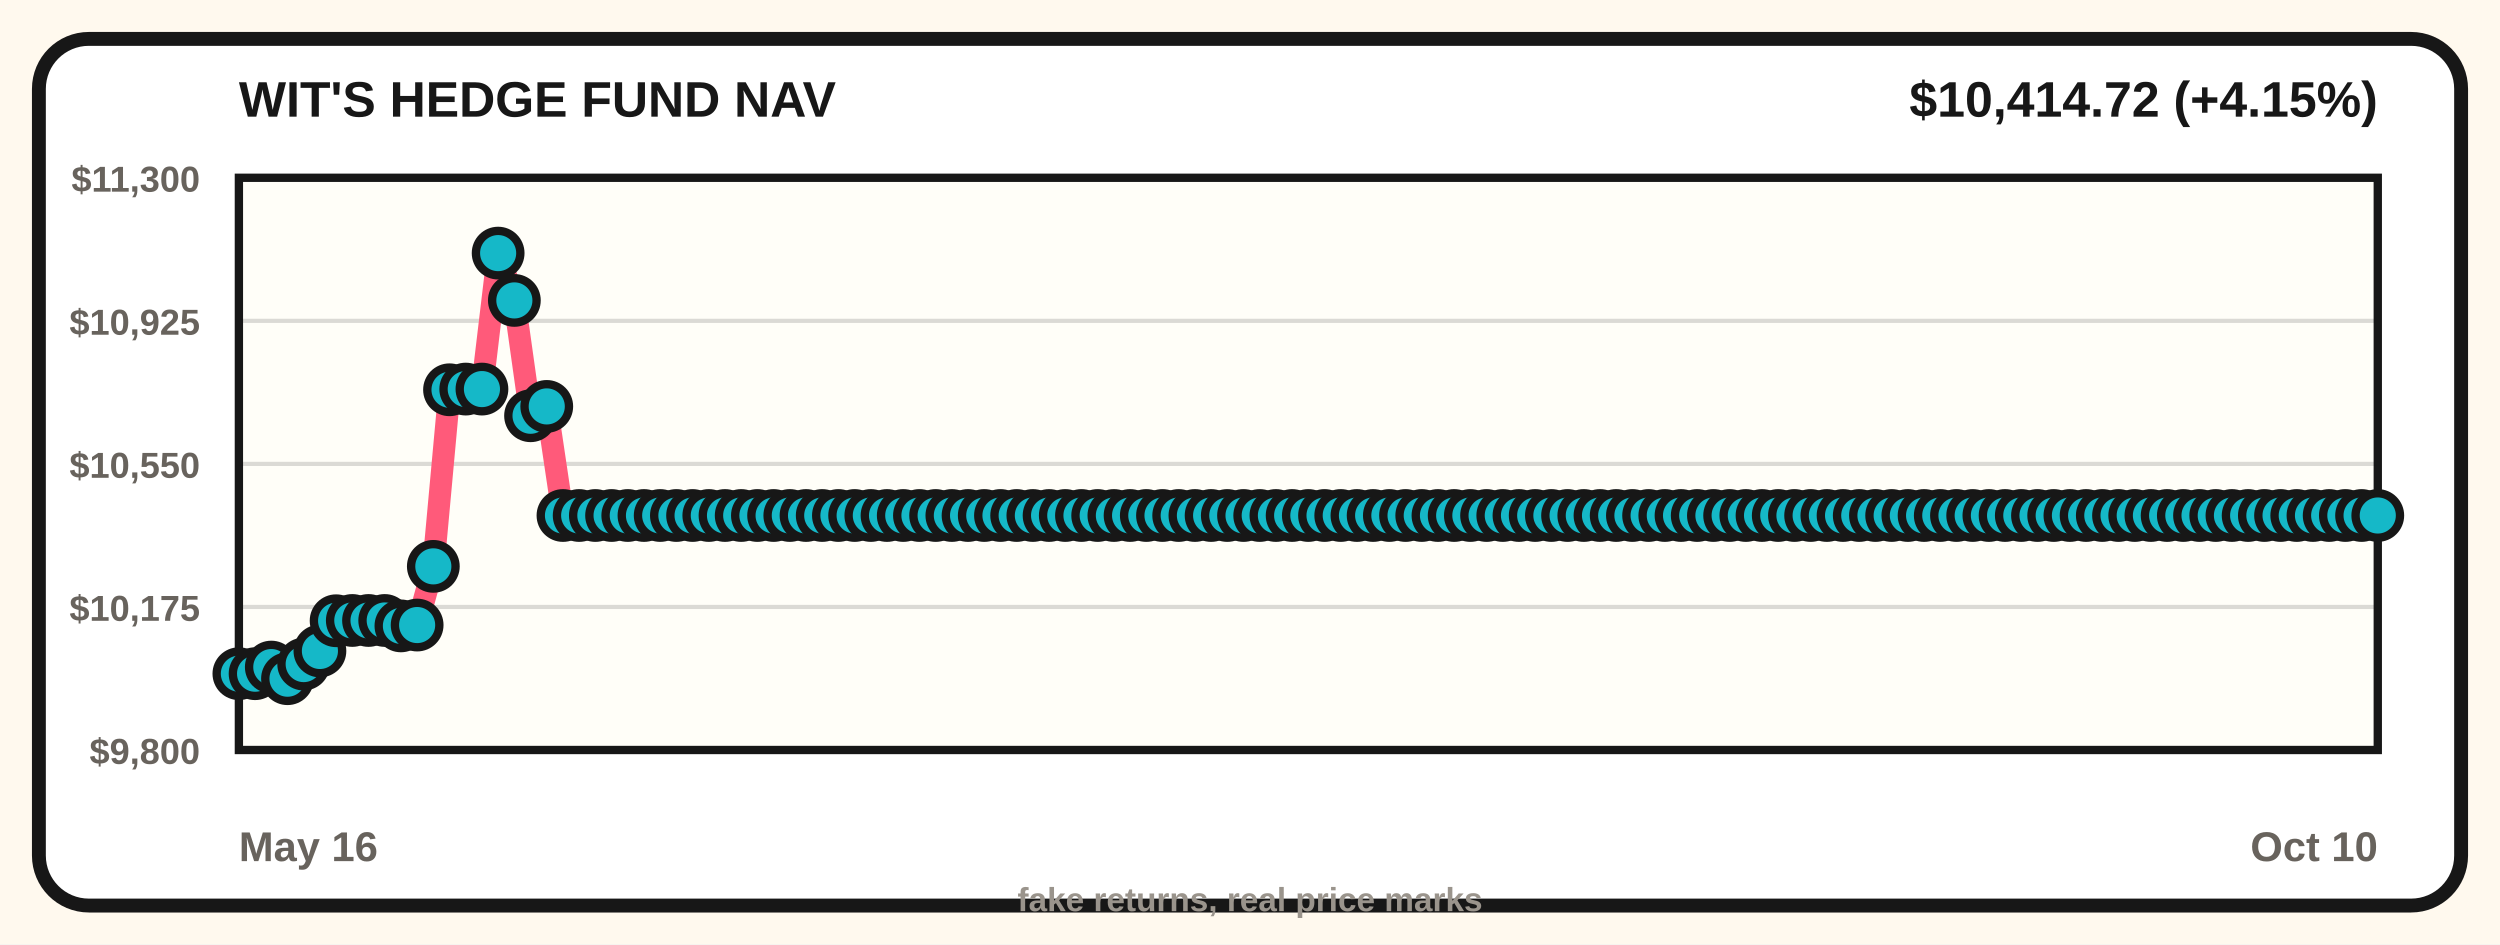
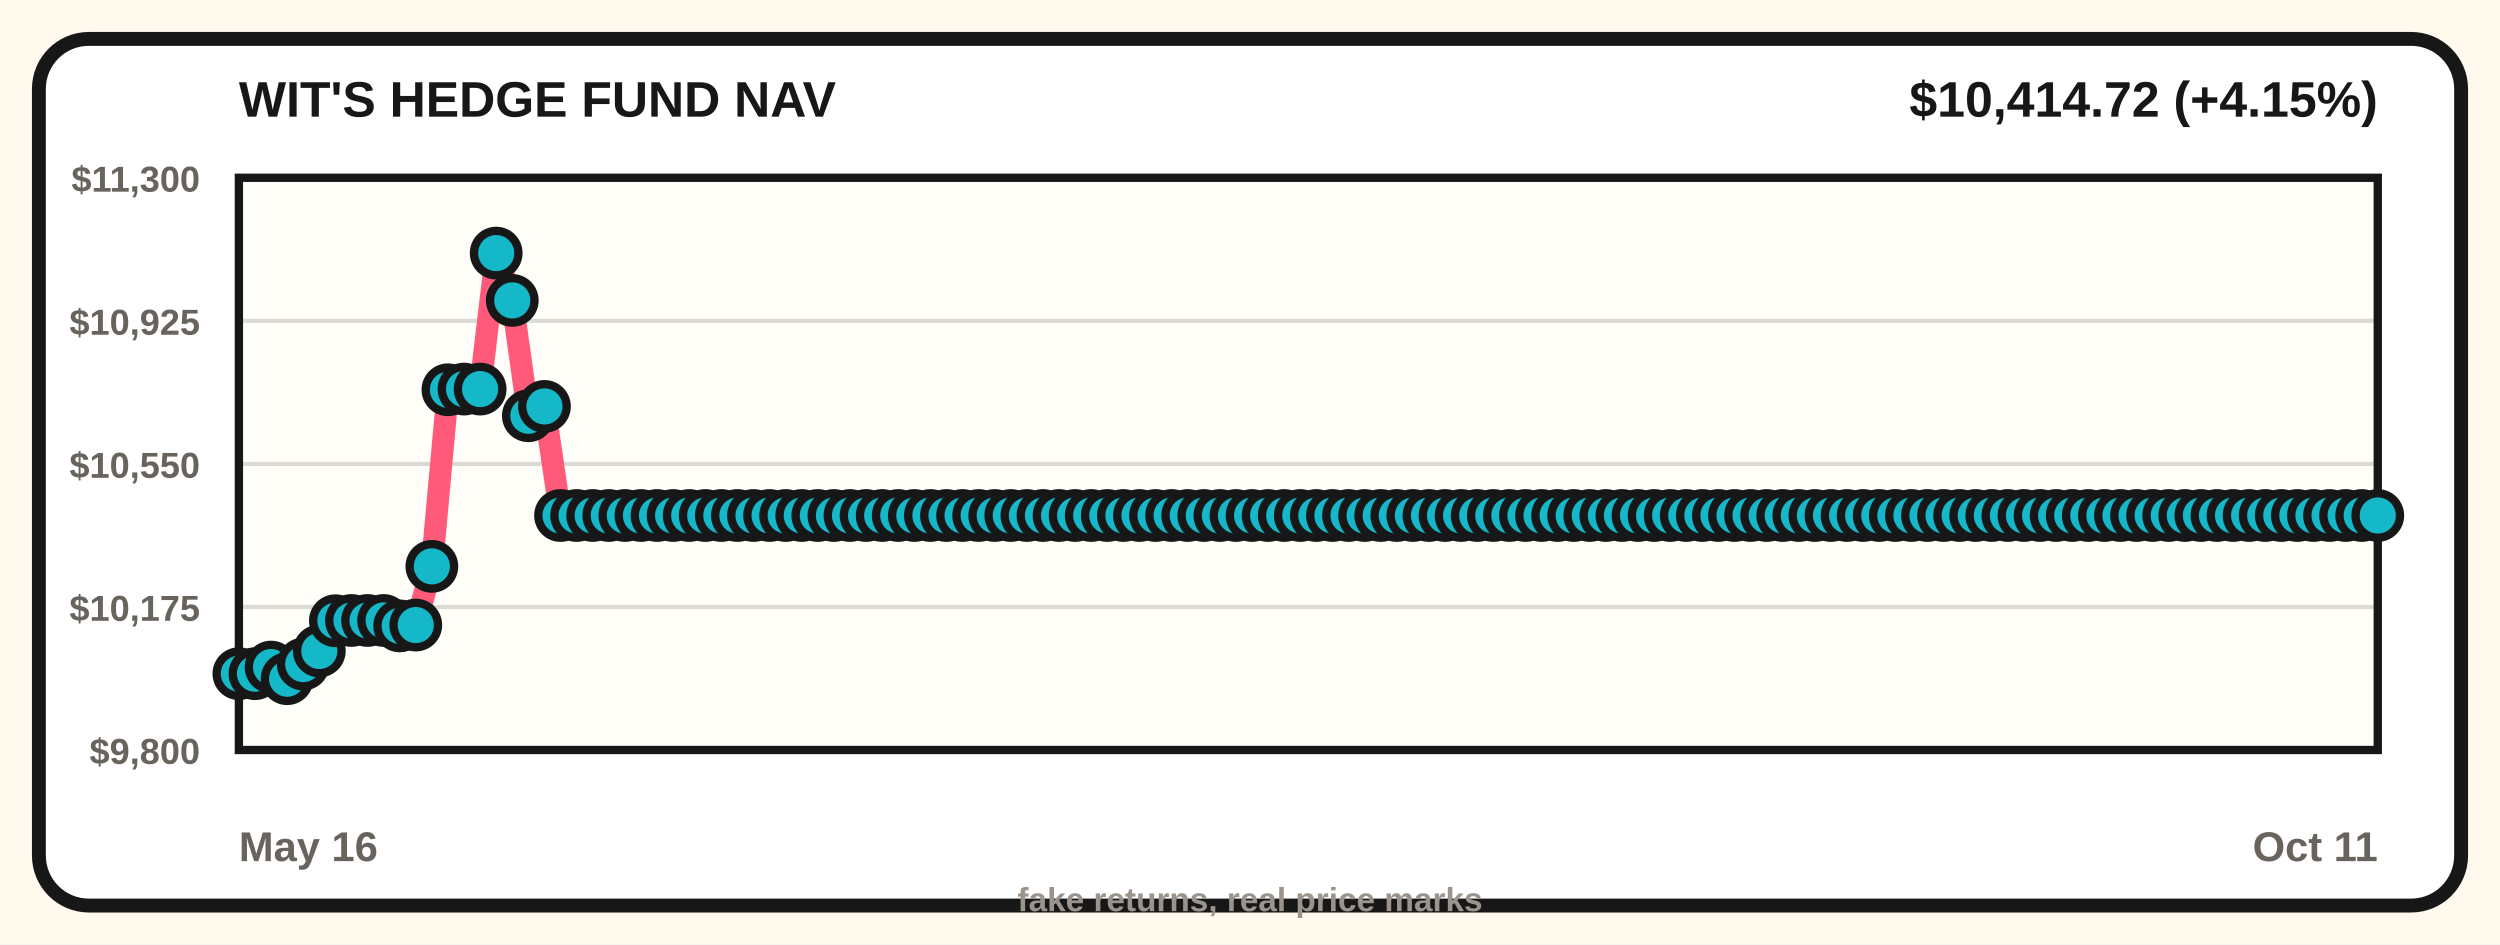
<svg xmlns="http://www.w3.org/2000/svg" width="900" height="340" viewBox="0 0 900 340" role="img" aria-label="Wit's Hedge Fund fake NAV chart">
  <rect width="900" height="340" fill="#fff9ee" />
  <rect x="14" y="14" width="872" height="312" rx="18" fill="#ffffff" stroke="#171717" stroke-width="5" />
  <rect x="86" y="64" width="770" height="206" fill="#fffef8" stroke="#171717" stroke-width="3" />
  <line x1="86" y1="270" x2="856" y2="270" stroke="#171717" stroke-width="1.5" opacity="0.16" />
  <text x="72" y="275" text-anchor="end" font-family="Arial, sans-serif" font-size="13" font-weight="800" fill="#68635d">$9,800</text>
  <line x1="86" y1="218.5" x2="856" y2="218.5" stroke="#171717" stroke-width="1.5" opacity="0.16" />
  <text x="72" y="223.5" text-anchor="end" font-family="Arial, sans-serif" font-size="13" font-weight="800" fill="#68635d">$10,175</text>
  <line x1="86" y1="167" x2="856" y2="167" stroke="#171717" stroke-width="1.5" opacity="0.16" />
  <text x="72" y="172" text-anchor="end" font-family="Arial, sans-serif" font-size="13" font-weight="800" fill="#68635d">$10,550</text>
  <line x1="86" y1="115.5" x2="856" y2="115.5" stroke="#171717" stroke-width="1.5" opacity="0.16" />
  <text x="72" y="120.5" text-anchor="end" font-family="Arial, sans-serif" font-size="13" font-weight="800" fill="#68635d">$10,925</text>
  <line x1="86" y1="64" x2="856" y2="64" stroke="#171717" stroke-width="1.5" opacity="0.16" />
  <text x="72" y="69" text-anchor="end" font-family="Arial, sans-serif" font-size="13" font-weight="800" fill="#68635d">$11,300</text>
-   <polyline points="86,242.53 91.83,242.53 97.67,240.15 103.5,244.33 109.33,239.07 115.17,234.35 121,223.47 126.83,223.37 132.67,223.37 138.5,223.37 144.33,225.32 150.17,225.02 156,203.89 161.83,140.32 167.67,140.07 173.5,140.07 179.33,91.12 185.17,108.15 191,149.67 196.83,146.31 202.67,185.58 208.5,185.58 214.33,185.58 220.17,185.58 226,185.58 231.83,185.58 237.67,185.58 243.5,185.58 249.33,185.58 255.17,185.58 261,185.58 266.83,185.58 272.67,185.58 278.5,185.58 284.33,185.58 290.17,185.58 296,185.58 301.83,185.58 307.67,185.58 313.5,185.58 319.33,185.58 325.17,185.58 331,185.58 336.83,185.58 342.67,185.58 348.5,185.58 354.33,185.58 360.17,185.58 366,185.58 371.83,185.58 377.67,185.58 383.5,185.58 389.33,185.58 395.17,185.58 401,185.58 406.83,185.58 412.67,185.58 418.5,185.58 424.33,185.58 430.17,185.58 436,185.58 441.83,185.58 447.67,185.58 453.5,185.58 459.33,185.58 465.17,185.58 471,185.58 476.83,185.58 482.67,185.58 488.5,185.58 494.33,185.58 500.17,185.58 506,185.58 511.83,185.58 517.67,185.58 523.5,185.58 529.33,185.58 535.17,185.58 541,185.58 546.83,185.58 552.67,185.58 558.5,185.58 564.33,185.58 570.17,185.58 576,185.58 581.83,185.58 587.67,185.58 593.5,185.58 599.33,185.58 605.17,185.58 611,185.58 616.83,185.58 622.67,185.58 628.5,185.58 634.33,185.58 640.17,185.58 646,185.58 651.83,185.58 657.67,185.58 663.5,185.58 669.33,185.58 675.17,185.58 681,185.58 686.83,185.58 692.67,185.58 698.5,185.58 704.33,185.58 710.17,185.58 716,185.58 721.83,185.58 727.67,185.58 733.5,185.58 739.33,185.58 745.17,185.58 751,185.58 756.83,185.58 762.67,185.58 768.5,185.58 774.33,185.58 780.17,185.58 786,185.58 791.83,185.58 797.67,185.58 803.5,185.58 809.33,185.58 815.17,185.58 821,185.58 826.83,185.58 832.67,185.58 838.5,185.58 844.33,185.58 850.17,185.58 856,185.58" fill="none" stroke="#ff5a7a" stroke-width="8" stroke-linecap="round" stroke-linejoin="round" />
+   <polyline points="86,242.53 91.79,242.53 97.58,240.15 103.37,244.33 109.16,239.07 114.95,234.35 120.74,223.47 126.53,223.37 132.32,223.37 138.11,223.37 143.89,225.32 149.68,225.02 155.47,203.89 161.26,140.32 167.05,140.07 172.84,140.07 178.63,91.12 184.42,108.15 190.21,149.67 196,146.31 201.79,185.58 207.58,185.58 213.37,185.58 219.16,185.58 224.95,185.58 230.74,185.58 236.53,185.58 242.32,185.58 248.11,185.58 253.89,185.58 259.68,185.58 265.47,185.58 271.26,185.58 277.05,185.58 282.84,185.58 288.63,185.58 294.42,185.58 300.21,185.58 306,185.58 311.79,185.58 317.58,185.58 323.37,185.58 329.16,185.58 334.95,185.58 340.74,185.58 346.53,185.58 352.32,185.58 358.11,185.58 363.89,185.58 369.68,185.58 375.47,185.58 381.26,185.58 387.05,185.58 392.84,185.58 398.63,185.58 404.42,185.58 410.21,185.58 416,185.58 421.79,185.58 427.58,185.58 433.37,185.58 439.16,185.58 444.95,185.58 450.74,185.58 456.53,185.58 462.32,185.58 468.11,185.58 473.89,185.58 479.68,185.58 485.47,185.58 491.26,185.58 497.05,185.58 502.84,185.58 508.63,185.58 514.42,185.58 520.21,185.58 526,185.58 531.79,185.58 537.58,185.58 543.37,185.58 549.16,185.58 554.95,185.58 560.74,185.58 566.53,185.58 572.32,185.58 578.11,185.58 583.89,185.58 589.68,185.58 595.47,185.58 601.26,185.58 607.05,185.58 612.84,185.58 618.63,185.58 624.42,185.58 630.21,185.58 636,185.58 641.79,185.58 647.58,185.58 653.37,185.58 659.16,185.58 664.95,185.58 670.74,185.58 676.53,185.58 682.32,185.58 688.11,185.58 693.89,185.58 699.68,185.58 705.47,185.58 711.26,185.58 717.05,185.58 722.84,185.58 728.63,185.58 734.42,185.58 740.21,185.58 746,185.58 751.79,185.58 757.58,185.58 763.37,185.58 769.16,185.58 774.95,185.58 780.74,185.58 786.53,185.58 792.32,185.58 798.11,185.58 803.89,185.58 809.68,185.58 815.47,185.58 821.26,185.58 827.05,185.58 832.84,185.58 838.63,185.58 844.42,185.58 850.21,185.58 856,185.58" fill="none" stroke="#ff5a7a" stroke-width="8" stroke-linecap="round" stroke-linejoin="round" />
  <circle cx="86" cy="242.53" r="8" fill="#15b8c8" stroke="#171717" stroke-width="3" />
-   <circle cx="91.83" cy="242.53" r="8" fill="#15b8c8" stroke="#171717" stroke-width="3" />
-   <circle cx="97.67" cy="240.15" r="8" fill="#15b8c8" stroke="#171717" stroke-width="3" />
-   <circle cx="103.5" cy="244.33" r="8" fill="#15b8c8" stroke="#171717" stroke-width="3" />
-   <circle cx="109.33" cy="239.07" r="8" fill="#15b8c8" stroke="#171717" stroke-width="3" />
-   <circle cx="115.17" cy="234.35" r="8" fill="#15b8c8" stroke="#171717" stroke-width="3" />
-   <circle cx="121" cy="223.47" r="8" fill="#15b8c8" stroke="#171717" stroke-width="3" />
-   <circle cx="126.83" cy="223.37" r="8" fill="#15b8c8" stroke="#171717" stroke-width="3" />
-   <circle cx="132.67" cy="223.37" r="8" fill="#15b8c8" stroke="#171717" stroke-width="3" />
-   <circle cx="138.5" cy="223.37" r="8" fill="#15b8c8" stroke="#171717" stroke-width="3" />
-   <circle cx="144.33" cy="225.32" r="8" fill="#15b8c8" stroke="#171717" stroke-width="3" />
-   <circle cx="150.17" cy="225.02" r="8" fill="#15b8c8" stroke="#171717" stroke-width="3" />
-   <circle cx="156" cy="203.89" r="8" fill="#15b8c8" stroke="#171717" stroke-width="3" />
-   <circle cx="161.83" cy="140.32" r="8" fill="#15b8c8" stroke="#171717" stroke-width="3" />
-   <circle cx="167.67" cy="140.07" r="8" fill="#15b8c8" stroke="#171717" stroke-width="3" />
-   <circle cx="173.5" cy="140.07" r="8" fill="#15b8c8" stroke="#171717" stroke-width="3" />
-   <circle cx="179.33" cy="91.12" r="8" fill="#15b8c8" stroke="#171717" stroke-width="3" />
-   <circle cx="185.17" cy="108.15" r="8" fill="#15b8c8" stroke="#171717" stroke-width="3" />
-   <circle cx="191" cy="149.67" r="8" fill="#15b8c8" stroke="#171717" stroke-width="3" />
-   <circle cx="196.83" cy="146.31" r="8" fill="#15b8c8" stroke="#171717" stroke-width="3" />
-   <circle cx="202.67" cy="185.58" r="8" fill="#15b8c8" stroke="#171717" stroke-width="3" />
-   <circle cx="208.5" cy="185.58" r="8" fill="#15b8c8" stroke="#171717" stroke-width="3" />
-   <circle cx="214.33" cy="185.58" r="8" fill="#15b8c8" stroke="#171717" stroke-width="3" />
-   <circle cx="220.17" cy="185.58" r="8" fill="#15b8c8" stroke="#171717" stroke-width="3" />
-   <circle cx="226" cy="185.58" r="8" fill="#15b8c8" stroke="#171717" stroke-width="3" />
-   <circle cx="231.83" cy="185.58" r="8" fill="#15b8c8" stroke="#171717" stroke-width="3" />
-   <circle cx="237.67" cy="185.58" r="8" fill="#15b8c8" stroke="#171717" stroke-width="3" />
-   <circle cx="243.5" cy="185.58" r="8" fill="#15b8c8" stroke="#171717" stroke-width="3" />
-   <circle cx="249.33" cy="185.58" r="8" fill="#15b8c8" stroke="#171717" stroke-width="3" />
-   <circle cx="255.17" cy="185.58" r="8" fill="#15b8c8" stroke="#171717" stroke-width="3" />
-   <circle cx="261" cy="185.58" r="8" fill="#15b8c8" stroke="#171717" stroke-width="3" />
-   <circle cx="266.83" cy="185.58" r="8" fill="#15b8c8" stroke="#171717" stroke-width="3" />
-   <circle cx="272.67" cy="185.58" r="8" fill="#15b8c8" stroke="#171717" stroke-width="3" />
-   <circle cx="278.5" cy="185.58" r="8" fill="#15b8c8" stroke="#171717" stroke-width="3" />
-   <circle cx="284.33" cy="185.58" r="8" fill="#15b8c8" stroke="#171717" stroke-width="3" />
-   <circle cx="290.17" cy="185.58" r="8" fill="#15b8c8" stroke="#171717" stroke-width="3" />
-   <circle cx="296" cy="185.58" r="8" fill="#15b8c8" stroke="#171717" stroke-width="3" />
-   <circle cx="301.83" cy="185.58" r="8" fill="#15b8c8" stroke="#171717" stroke-width="3" />
-   <circle cx="307.67" cy="185.58" r="8" fill="#15b8c8" stroke="#171717" stroke-width="3" />
-   <circle cx="313.5" cy="185.58" r="8" fill="#15b8c8" stroke="#171717" stroke-width="3" />
-   <circle cx="319.33" cy="185.58" r="8" fill="#15b8c8" stroke="#171717" stroke-width="3" />
-   <circle cx="325.17" cy="185.58" r="8" fill="#15b8c8" stroke="#171717" stroke-width="3" />
-   <circle cx="331" cy="185.58" r="8" fill="#15b8c8" stroke="#171717" stroke-width="3" />
-   <circle cx="336.83" cy="185.58" r="8" fill="#15b8c8" stroke="#171717" stroke-width="3" />
-   <circle cx="342.67" cy="185.58" r="8" fill="#15b8c8" stroke="#171717" stroke-width="3" />
-   <circle cx="348.5" cy="185.58" r="8" fill="#15b8c8" stroke="#171717" stroke-width="3" />
-   <circle cx="354.33" cy="185.58" r="8" fill="#15b8c8" stroke="#171717" stroke-width="3" />
-   <circle cx="360.17" cy="185.58" r="8" fill="#15b8c8" stroke="#171717" stroke-width="3" />
-   <circle cx="366" cy="185.58" r="8" fill="#15b8c8" stroke="#171717" stroke-width="3" />
-   <circle cx="371.83" cy="185.58" r="8" fill="#15b8c8" stroke="#171717" stroke-width="3" />
-   <circle cx="377.67" cy="185.58" r="8" fill="#15b8c8" stroke="#171717" stroke-width="3" />
-   <circle cx="383.5" cy="185.58" r="8" fill="#15b8c8" stroke="#171717" stroke-width="3" />
-   <circle cx="389.33" cy="185.58" r="8" fill="#15b8c8" stroke="#171717" stroke-width="3" />
-   <circle cx="395.17" cy="185.58" r="8" fill="#15b8c8" stroke="#171717" stroke-width="3" />
-   <circle cx="401" cy="185.58" r="8" fill="#15b8c8" stroke="#171717" stroke-width="3" />
-   <circle cx="406.83" cy="185.58" r="8" fill="#15b8c8" stroke="#171717" stroke-width="3" />
-   <circle cx="412.67" cy="185.58" r="8" fill="#15b8c8" stroke="#171717" stroke-width="3" />
-   <circle cx="418.5" cy="185.58" r="8" fill="#15b8c8" stroke="#171717" stroke-width="3" />
-   <circle cx="424.33" cy="185.58" r="8" fill="#15b8c8" stroke="#171717" stroke-width="3" />
-   <circle cx="430.17" cy="185.58" r="8" fill="#15b8c8" stroke="#171717" stroke-width="3" />
-   <circle cx="436" cy="185.58" r="8" fill="#15b8c8" stroke="#171717" stroke-width="3" />
-   <circle cx="441.83" cy="185.58" r="8" fill="#15b8c8" stroke="#171717" stroke-width="3" />
-   <circle cx="447.67" cy="185.58" r="8" fill="#15b8c8" stroke="#171717" stroke-width="3" />
-   <circle cx="453.5" cy="185.58" r="8" fill="#15b8c8" stroke="#171717" stroke-width="3" />
-   <circle cx="459.33" cy="185.58" r="8" fill="#15b8c8" stroke="#171717" stroke-width="3" />
-   <circle cx="465.17" cy="185.58" r="8" fill="#15b8c8" stroke="#171717" stroke-width="3" />
-   <circle cx="471" cy="185.58" r="8" fill="#15b8c8" stroke="#171717" stroke-width="3" />
-   <circle cx="476.83" cy="185.58" r="8" fill="#15b8c8" stroke="#171717" stroke-width="3" />
-   <circle cx="482.67" cy="185.58" r="8" fill="#15b8c8" stroke="#171717" stroke-width="3" />
-   <circle cx="488.5" cy="185.58" r="8" fill="#15b8c8" stroke="#171717" stroke-width="3" />
-   <circle cx="494.33" cy="185.58" r="8" fill="#15b8c8" stroke="#171717" stroke-width="3" />
-   <circle cx="500.17" cy="185.58" r="8" fill="#15b8c8" stroke="#171717" stroke-width="3" />
-   <circle cx="506" cy="185.58" r="8" fill="#15b8c8" stroke="#171717" stroke-width="3" />
-   <circle cx="511.83" cy="185.58" r="8" fill="#15b8c8" stroke="#171717" stroke-width="3" />
-   <circle cx="517.67" cy="185.58" r="8" fill="#15b8c8" stroke="#171717" stroke-width="3" />
-   <circle cx="523.5" cy="185.58" r="8" fill="#15b8c8" stroke="#171717" stroke-width="3" />
-   <circle cx="529.33" cy="185.58" r="8" fill="#15b8c8" stroke="#171717" stroke-width="3" />
-   <circle cx="535.17" cy="185.58" r="8" fill="#15b8c8" stroke="#171717" stroke-width="3" />
-   <circle cx="541" cy="185.58" r="8" fill="#15b8c8" stroke="#171717" stroke-width="3" />
-   <circle cx="546.83" cy="185.58" r="8" fill="#15b8c8" stroke="#171717" stroke-width="3" />
-   <circle cx="552.67" cy="185.58" r="8" fill="#15b8c8" stroke="#171717" stroke-width="3" />
-   <circle cx="558.5" cy="185.58" r="8" fill="#15b8c8" stroke="#171717" stroke-width="3" />
-   <circle cx="564.33" cy="185.58" r="8" fill="#15b8c8" stroke="#171717" stroke-width="3" />
-   <circle cx="570.17" cy="185.58" r="8" fill="#15b8c8" stroke="#171717" stroke-width="3" />
-   <circle cx="576" cy="185.58" r="8" fill="#15b8c8" stroke="#171717" stroke-width="3" />
-   <circle cx="581.83" cy="185.58" r="8" fill="#15b8c8" stroke="#171717" stroke-width="3" />
-   <circle cx="587.67" cy="185.58" r="8" fill="#15b8c8" stroke="#171717" stroke-width="3" />
-   <circle cx="593.5" cy="185.58" r="8" fill="#15b8c8" stroke="#171717" stroke-width="3" />
-   <circle cx="599.33" cy="185.58" r="8" fill="#15b8c8" stroke="#171717" stroke-width="3" />
-   <circle cx="605.17" cy="185.58" r="8" fill="#15b8c8" stroke="#171717" stroke-width="3" />
-   <circle cx="611" cy="185.58" r="8" fill="#15b8c8" stroke="#171717" stroke-width="3" />
-   <circle cx="616.83" cy="185.58" r="8" fill="#15b8c8" stroke="#171717" stroke-width="3" />
-   <circle cx="622.67" cy="185.58" r="8" fill="#15b8c8" stroke="#171717" stroke-width="3" />
-   <circle cx="628.5" cy="185.58" r="8" fill="#15b8c8" stroke="#171717" stroke-width="3" />
-   <circle cx="634.33" cy="185.58" r="8" fill="#15b8c8" stroke="#171717" stroke-width="3" />
-   <circle cx="640.17" cy="185.58" r="8" fill="#15b8c8" stroke="#171717" stroke-width="3" />
-   <circle cx="646" cy="185.58" r="8" fill="#15b8c8" stroke="#171717" stroke-width="3" />
-   <circle cx="651.83" cy="185.58" r="8" fill="#15b8c8" stroke="#171717" stroke-width="3" />
-   <circle cx="657.67" cy="185.58" r="8" fill="#15b8c8" stroke="#171717" stroke-width="3" />
-   <circle cx="663.5" cy="185.58" r="8" fill="#15b8c8" stroke="#171717" stroke-width="3" />
-   <circle cx="669.33" cy="185.58" r="8" fill="#15b8c8" stroke="#171717" stroke-width="3" />
-   <circle cx="675.17" cy="185.58" r="8" fill="#15b8c8" stroke="#171717" stroke-width="3" />
-   <circle cx="681" cy="185.58" r="8" fill="#15b8c8" stroke="#171717" stroke-width="3" />
-   <circle cx="686.83" cy="185.58" r="8" fill="#15b8c8" stroke="#171717" stroke-width="3" />
-   <circle cx="692.67" cy="185.58" r="8" fill="#15b8c8" stroke="#171717" stroke-width="3" />
-   <circle cx="698.5" cy="185.58" r="8" fill="#15b8c8" stroke="#171717" stroke-width="3" />
-   <circle cx="704.33" cy="185.58" r="8" fill="#15b8c8" stroke="#171717" stroke-width="3" />
-   <circle cx="710.17" cy="185.58" r="8" fill="#15b8c8" stroke="#171717" stroke-width="3" />
-   <circle cx="716" cy="185.58" r="8" fill="#15b8c8" stroke="#171717" stroke-width="3" />
-   <circle cx="721.83" cy="185.58" r="8" fill="#15b8c8" stroke="#171717" stroke-width="3" />
-   <circle cx="727.67" cy="185.58" r="8" fill="#15b8c8" stroke="#171717" stroke-width="3" />
-   <circle cx="733.5" cy="185.58" r="8" fill="#15b8c8" stroke="#171717" stroke-width="3" />
-   <circle cx="739.33" cy="185.58" r="8" fill="#15b8c8" stroke="#171717" stroke-width="3" />
-   <circle cx="745.17" cy="185.58" r="8" fill="#15b8c8" stroke="#171717" stroke-width="3" />
-   <circle cx="751" cy="185.58" r="8" fill="#15b8c8" stroke="#171717" stroke-width="3" />
-   <circle cx="756.83" cy="185.58" r="8" fill="#15b8c8" stroke="#171717" stroke-width="3" />
-   <circle cx="762.67" cy="185.58" r="8" fill="#15b8c8" stroke="#171717" stroke-width="3" />
-   <circle cx="768.5" cy="185.58" r="8" fill="#15b8c8" stroke="#171717" stroke-width="3" />
-   <circle cx="774.33" cy="185.58" r="8" fill="#15b8c8" stroke="#171717" stroke-width="3" />
-   <circle cx="780.17" cy="185.58" r="8" fill="#15b8c8" stroke="#171717" stroke-width="3" />
-   <circle cx="786" cy="185.58" r="8" fill="#15b8c8" stroke="#171717" stroke-width="3" />
-   <circle cx="791.83" cy="185.58" r="8" fill="#15b8c8" stroke="#171717" stroke-width="3" />
-   <circle cx="797.67" cy="185.58" r="8" fill="#15b8c8" stroke="#171717" stroke-width="3" />
-   <circle cx="803.5" cy="185.58" r="8" fill="#15b8c8" stroke="#171717" stroke-width="3" />
-   <circle cx="809.33" cy="185.58" r="8" fill="#15b8c8" stroke="#171717" stroke-width="3" />
-   <circle cx="815.17" cy="185.58" r="8" fill="#15b8c8" stroke="#171717" stroke-width="3" />
-   <circle cx="821" cy="185.58" r="8" fill="#15b8c8" stroke="#171717" stroke-width="3" />
-   <circle cx="826.83" cy="185.58" r="8" fill="#15b8c8" stroke="#171717" stroke-width="3" />
-   <circle cx="832.67" cy="185.58" r="8" fill="#15b8c8" stroke="#171717" stroke-width="3" />
-   <circle cx="838.5" cy="185.58" r="8" fill="#15b8c8" stroke="#171717" stroke-width="3" />
-   <circle cx="844.33" cy="185.58" r="8" fill="#15b8c8" stroke="#171717" stroke-width="3" />
-   <circle cx="850.17" cy="185.58" r="8" fill="#15b8c8" stroke="#171717" stroke-width="3" />
+   <circle cx="91.79" cy="242.53" r="8" fill="#15b8c8" stroke="#171717" stroke-width="3" />
+   <circle cx="97.58" cy="240.15" r="8" fill="#15b8c8" stroke="#171717" stroke-width="3" />
+   <circle cx="103.37" cy="244.33" r="8" fill="#15b8c8" stroke="#171717" stroke-width="3" />
+   <circle cx="109.16" cy="239.07" r="8" fill="#15b8c8" stroke="#171717" stroke-width="3" />
+   <circle cx="114.95" cy="234.35" r="8" fill="#15b8c8" stroke="#171717" stroke-width="3" />
+   <circle cx="120.74" cy="223.47" r="8" fill="#15b8c8" stroke="#171717" stroke-width="3" />
+   <circle cx="126.53" cy="223.37" r="8" fill="#15b8c8" stroke="#171717" stroke-width="3" />
+   <circle cx="132.32" cy="223.37" r="8" fill="#15b8c8" stroke="#171717" stroke-width="3" />
+   <circle cx="138.11" cy="223.37" r="8" fill="#15b8c8" stroke="#171717" stroke-width="3" />
+   <circle cx="143.89" cy="225.32" r="8" fill="#15b8c8" stroke="#171717" stroke-width="3" />
+   <circle cx="149.68" cy="225.02" r="8" fill="#15b8c8" stroke="#171717" stroke-width="3" />
+   <circle cx="155.47" cy="203.89" r="8" fill="#15b8c8" stroke="#171717" stroke-width="3" />
+   <circle cx="161.26" cy="140.32" r="8" fill="#15b8c8" stroke="#171717" stroke-width="3" />
+   <circle cx="167.05" cy="140.07" r="8" fill="#15b8c8" stroke="#171717" stroke-width="3" />
+   <circle cx="172.84" cy="140.07" r="8" fill="#15b8c8" stroke="#171717" stroke-width="3" />
+   <circle cx="178.63" cy="91.12" r="8" fill="#15b8c8" stroke="#171717" stroke-width="3" />
+   <circle cx="184.42" cy="108.15" r="8" fill="#15b8c8" stroke="#171717" stroke-width="3" />
+   <circle cx="190.21" cy="149.67" r="8" fill="#15b8c8" stroke="#171717" stroke-width="3" />
+   <circle cx="196" cy="146.31" r="8" fill="#15b8c8" stroke="#171717" stroke-width="3" />
+   <circle cx="201.79" cy="185.58" r="8" fill="#15b8c8" stroke="#171717" stroke-width="3" />
+   <circle cx="207.58" cy="185.58" r="8" fill="#15b8c8" stroke="#171717" stroke-width="3" />
+   <circle cx="213.37" cy="185.58" r="8" fill="#15b8c8" stroke="#171717" stroke-width="3" />
+   <circle cx="219.16" cy="185.58" r="8" fill="#15b8c8" stroke="#171717" stroke-width="3" />
+   <circle cx="224.95" cy="185.58" r="8" fill="#15b8c8" stroke="#171717" stroke-width="3" />
+   <circle cx="230.74" cy="185.58" r="8" fill="#15b8c8" stroke="#171717" stroke-width="3" />
+   <circle cx="236.53" cy="185.58" r="8" fill="#15b8c8" stroke="#171717" stroke-width="3" />
+   <circle cx="242.32" cy="185.58" r="8" fill="#15b8c8" stroke="#171717" stroke-width="3" />
+   <circle cx="248.11" cy="185.58" r="8" fill="#15b8c8" stroke="#171717" stroke-width="3" />
+   <circle cx="253.89" cy="185.58" r="8" fill="#15b8c8" stroke="#171717" stroke-width="3" />
+   <circle cx="259.68" cy="185.58" r="8" fill="#15b8c8" stroke="#171717" stroke-width="3" />
+   <circle cx="265.47" cy="185.58" r="8" fill="#15b8c8" stroke="#171717" stroke-width="3" />
+   <circle cx="271.26" cy="185.58" r="8" fill="#15b8c8" stroke="#171717" stroke-width="3" />
+   <circle cx="277.05" cy="185.58" r="8" fill="#15b8c8" stroke="#171717" stroke-width="3" />
+   <circle cx="282.84" cy="185.58" r="8" fill="#15b8c8" stroke="#171717" stroke-width="3" />
+   <circle cx="288.63" cy="185.58" r="8" fill="#15b8c8" stroke="#171717" stroke-width="3" />
+   <circle cx="294.42" cy="185.58" r="8" fill="#15b8c8" stroke="#171717" stroke-width="3" />
+   <circle cx="300.21" cy="185.58" r="8" fill="#15b8c8" stroke="#171717" stroke-width="3" />
+   <circle cx="306" cy="185.58" r="8" fill="#15b8c8" stroke="#171717" stroke-width="3" />
+   <circle cx="311.79" cy="185.58" r="8" fill="#15b8c8" stroke="#171717" stroke-width="3" />
+   <circle cx="317.58" cy="185.58" r="8" fill="#15b8c8" stroke="#171717" stroke-width="3" />
+   <circle cx="323.37" cy="185.58" r="8" fill="#15b8c8" stroke="#171717" stroke-width="3" />
+   <circle cx="329.16" cy="185.58" r="8" fill="#15b8c8" stroke="#171717" stroke-width="3" />
+   <circle cx="334.95" cy="185.58" r="8" fill="#15b8c8" stroke="#171717" stroke-width="3" />
+   <circle cx="340.74" cy="185.58" r="8" fill="#15b8c8" stroke="#171717" stroke-width="3" />
+   <circle cx="346.53" cy="185.58" r="8" fill="#15b8c8" stroke="#171717" stroke-width="3" />
+   <circle cx="352.32" cy="185.58" r="8" fill="#15b8c8" stroke="#171717" stroke-width="3" />
+   <circle cx="358.11" cy="185.58" r="8" fill="#15b8c8" stroke="#171717" stroke-width="3" />
+   <circle cx="363.89" cy="185.58" r="8" fill="#15b8c8" stroke="#171717" stroke-width="3" />
+   <circle cx="369.68" cy="185.58" r="8" fill="#15b8c8" stroke="#171717" stroke-width="3" />
+   <circle cx="375.47" cy="185.58" r="8" fill="#15b8c8" stroke="#171717" stroke-width="3" />
+   <circle cx="381.26" cy="185.58" r="8" fill="#15b8c8" stroke="#171717" stroke-width="3" />
+   <circle cx="387.05" cy="185.58" r="8" fill="#15b8c8" stroke="#171717" stroke-width="3" />
+   <circle cx="392.84" cy="185.58" r="8" fill="#15b8c8" stroke="#171717" stroke-width="3" />
+   <circle cx="398.63" cy="185.58" r="8" fill="#15b8c8" stroke="#171717" stroke-width="3" />
+   <circle cx="404.42" cy="185.58" r="8" fill="#15b8c8" stroke="#171717" stroke-width="3" />
+   <circle cx="410.21" cy="185.58" r="8" fill="#15b8c8" stroke="#171717" stroke-width="3" />
+   <circle cx="416" cy="185.58" r="8" fill="#15b8c8" stroke="#171717" stroke-width="3" />
+   <circle cx="421.79" cy="185.58" r="8" fill="#15b8c8" stroke="#171717" stroke-width="3" />
+   <circle cx="427.58" cy="185.58" r="8" fill="#15b8c8" stroke="#171717" stroke-width="3" />
+   <circle cx="433.37" cy="185.58" r="8" fill="#15b8c8" stroke="#171717" stroke-width="3" />
+   <circle cx="439.16" cy="185.58" r="8" fill="#15b8c8" stroke="#171717" stroke-width="3" />
+   <circle cx="444.95" cy="185.58" r="8" fill="#15b8c8" stroke="#171717" stroke-width="3" />
+   <circle cx="450.74" cy="185.58" r="8" fill="#15b8c8" stroke="#171717" stroke-width="3" />
+   <circle cx="456.53" cy="185.58" r="8" fill="#15b8c8" stroke="#171717" stroke-width="3" />
+   <circle cx="462.32" cy="185.58" r="8" fill="#15b8c8" stroke="#171717" stroke-width="3" />
+   <circle cx="468.11" cy="185.58" r="8" fill="#15b8c8" stroke="#171717" stroke-width="3" />
+   <circle cx="473.89" cy="185.58" r="8" fill="#15b8c8" stroke="#171717" stroke-width="3" />
+   <circle cx="479.68" cy="185.58" r="8" fill="#15b8c8" stroke="#171717" stroke-width="3" />
+   <circle cx="485.47" cy="185.58" r="8" fill="#15b8c8" stroke="#171717" stroke-width="3" />
+   <circle cx="491.26" cy="185.58" r="8" fill="#15b8c8" stroke="#171717" stroke-width="3" />
+   <circle cx="497.05" cy="185.58" r="8" fill="#15b8c8" stroke="#171717" stroke-width="3" />
+   <circle cx="502.84" cy="185.58" r="8" fill="#15b8c8" stroke="#171717" stroke-width="3" />
+   <circle cx="508.63" cy="185.58" r="8" fill="#15b8c8" stroke="#171717" stroke-width="3" />
+   <circle cx="514.42" cy="185.58" r="8" fill="#15b8c8" stroke="#171717" stroke-width="3" />
+   <circle cx="520.21" cy="185.58" r="8" fill="#15b8c8" stroke="#171717" stroke-width="3" />
+   <circle cx="526" cy="185.58" r="8" fill="#15b8c8" stroke="#171717" stroke-width="3" />
+   <circle cx="531.79" cy="185.58" r="8" fill="#15b8c8" stroke="#171717" stroke-width="3" />
+   <circle cx="537.58" cy="185.58" r="8" fill="#15b8c8" stroke="#171717" stroke-width="3" />
+   <circle cx="543.37" cy="185.58" r="8" fill="#15b8c8" stroke="#171717" stroke-width="3" />
+   <circle cx="549.16" cy="185.58" r="8" fill="#15b8c8" stroke="#171717" stroke-width="3" />
+   <circle cx="554.95" cy="185.58" r="8" fill="#15b8c8" stroke="#171717" stroke-width="3" />
+   <circle cx="560.74" cy="185.58" r="8" fill="#15b8c8" stroke="#171717" stroke-width="3" />
+   <circle cx="566.53" cy="185.58" r="8" fill="#15b8c8" stroke="#171717" stroke-width="3" />
+   <circle cx="572.32" cy="185.58" r="8" fill="#15b8c8" stroke="#171717" stroke-width="3" />
+   <circle cx="578.11" cy="185.58" r="8" fill="#15b8c8" stroke="#171717" stroke-width="3" />
+   <circle cx="583.89" cy="185.58" r="8" fill="#15b8c8" stroke="#171717" stroke-width="3" />
+   <circle cx="589.68" cy="185.58" r="8" fill="#15b8c8" stroke="#171717" stroke-width="3" />
+   <circle cx="595.47" cy="185.58" r="8" fill="#15b8c8" stroke="#171717" stroke-width="3" />
+   <circle cx="601.26" cy="185.58" r="8" fill="#15b8c8" stroke="#171717" stroke-width="3" />
+   <circle cx="607.05" cy="185.58" r="8" fill="#15b8c8" stroke="#171717" stroke-width="3" />
+   <circle cx="612.84" cy="185.58" r="8" fill="#15b8c8" stroke="#171717" stroke-width="3" />
+   <circle cx="618.63" cy="185.58" r="8" fill="#15b8c8" stroke="#171717" stroke-width="3" />
+   <circle cx="624.42" cy="185.58" r="8" fill="#15b8c8" stroke="#171717" stroke-width="3" />
+   <circle cx="630.21" cy="185.58" r="8" fill="#15b8c8" stroke="#171717" stroke-width="3" />
+   <circle cx="636" cy="185.58" r="8" fill="#15b8c8" stroke="#171717" stroke-width="3" />
+   <circle cx="641.79" cy="185.58" r="8" fill="#15b8c8" stroke="#171717" stroke-width="3" />
+   <circle cx="647.58" cy="185.58" r="8" fill="#15b8c8" stroke="#171717" stroke-width="3" />
+   <circle cx="653.37" cy="185.58" r="8" fill="#15b8c8" stroke="#171717" stroke-width="3" />
+   <circle cx="659.16" cy="185.58" r="8" fill="#15b8c8" stroke="#171717" stroke-width="3" />
+   <circle cx="664.95" cy="185.58" r="8" fill="#15b8c8" stroke="#171717" stroke-width="3" />
+   <circle cx="670.74" cy="185.58" r="8" fill="#15b8c8" stroke="#171717" stroke-width="3" />
+   <circle cx="676.53" cy="185.58" r="8" fill="#15b8c8" stroke="#171717" stroke-width="3" />
+   <circle cx="682.32" cy="185.58" r="8" fill="#15b8c8" stroke="#171717" stroke-width="3" />
+   <circle cx="688.11" cy="185.58" r="8" fill="#15b8c8" stroke="#171717" stroke-width="3" />
+   <circle cx="693.89" cy="185.58" r="8" fill="#15b8c8" stroke="#171717" stroke-width="3" />
+   <circle cx="699.68" cy="185.58" r="8" fill="#15b8c8" stroke="#171717" stroke-width="3" />
+   <circle cx="705.47" cy="185.58" r="8" fill="#15b8c8" stroke="#171717" stroke-width="3" />
+   <circle cx="711.26" cy="185.58" r="8" fill="#15b8c8" stroke="#171717" stroke-width="3" />
+   <circle cx="717.05" cy="185.58" r="8" fill="#15b8c8" stroke="#171717" stroke-width="3" />
+   <circle cx="722.84" cy="185.58" r="8" fill="#15b8c8" stroke="#171717" stroke-width="3" />
+   <circle cx="728.63" cy="185.58" r="8" fill="#15b8c8" stroke="#171717" stroke-width="3" />
+   <circle cx="734.42" cy="185.58" r="8" fill="#15b8c8" stroke="#171717" stroke-width="3" />
+   <circle cx="740.21" cy="185.58" r="8" fill="#15b8c8" stroke="#171717" stroke-width="3" />
+   <circle cx="746" cy="185.58" r="8" fill="#15b8c8" stroke="#171717" stroke-width="3" />
+   <circle cx="751.79" cy="185.58" r="8" fill="#15b8c8" stroke="#171717" stroke-width="3" />
+   <circle cx="757.58" cy="185.58" r="8" fill="#15b8c8" stroke="#171717" stroke-width="3" />
+   <circle cx="763.37" cy="185.58" r="8" fill="#15b8c8" stroke="#171717" stroke-width="3" />
+   <circle cx="769.16" cy="185.58" r="8" fill="#15b8c8" stroke="#171717" stroke-width="3" />
+   <circle cx="774.95" cy="185.58" r="8" fill="#15b8c8" stroke="#171717" stroke-width="3" />
+   <circle cx="780.74" cy="185.58" r="8" fill="#15b8c8" stroke="#171717" stroke-width="3" />
+   <circle cx="786.53" cy="185.58" r="8" fill="#15b8c8" stroke="#171717" stroke-width="3" />
+   <circle cx="792.32" cy="185.58" r="8" fill="#15b8c8" stroke="#171717" stroke-width="3" />
+   <circle cx="798.11" cy="185.58" r="8" fill="#15b8c8" stroke="#171717" stroke-width="3" />
+   <circle cx="803.89" cy="185.58" r="8" fill="#15b8c8" stroke="#171717" stroke-width="3" />
+   <circle cx="809.68" cy="185.58" r="8" fill="#15b8c8" stroke="#171717" stroke-width="3" />
+   <circle cx="815.47" cy="185.58" r="8" fill="#15b8c8" stroke="#171717" stroke-width="3" />
+   <circle cx="821.26" cy="185.58" r="8" fill="#15b8c8" stroke="#171717" stroke-width="3" />
+   <circle cx="827.05" cy="185.58" r="8" fill="#15b8c8" stroke="#171717" stroke-width="3" />
+   <circle cx="832.84" cy="185.58" r="8" fill="#15b8c8" stroke="#171717" stroke-width="3" />
+   <circle cx="838.63" cy="185.58" r="8" fill="#15b8c8" stroke="#171717" stroke-width="3" />
+   <circle cx="844.42" cy="185.58" r="8" fill="#15b8c8" stroke="#171717" stroke-width="3" />
+   <circle cx="850.21" cy="185.58" r="8" fill="#15b8c8" stroke="#171717" stroke-width="3" />
  <circle cx="856" cy="185.58" r="8" fill="#15b8c8" stroke="#171717" stroke-width="3" />
  <text x="86" y="42" font-family="Arial, sans-serif" font-size="18" font-weight="900" fill="#171717">WIT'S HEDGE FUND NAV</text>
  <text x="856" y="42" text-anchor="end" font-family="Arial, sans-serif" font-size="18" font-weight="900" fill="#171717">$10,414.72 (+4.15%)</text>
  <text x="86" y="310" text-anchor="start" font-family="Arial, sans-serif" font-size="15" font-weight="900" fill="#68635d">May 16</text>
-   <text x="856" y="310" text-anchor="end" font-family="Arial, sans-serif" font-size="15" font-weight="900" fill="#68635d">Oct 10</text>
+   <text x="856" y="310" text-anchor="end" font-family="Arial, sans-serif" font-size="15" font-weight="900" fill="#68635d">Oct 11</text>
  <text x="450" y="328" text-anchor="middle" font-family="Arial, sans-serif" font-size="12" font-weight="800" fill="#9a948c">fake returns, real price marks</text>
</svg>
